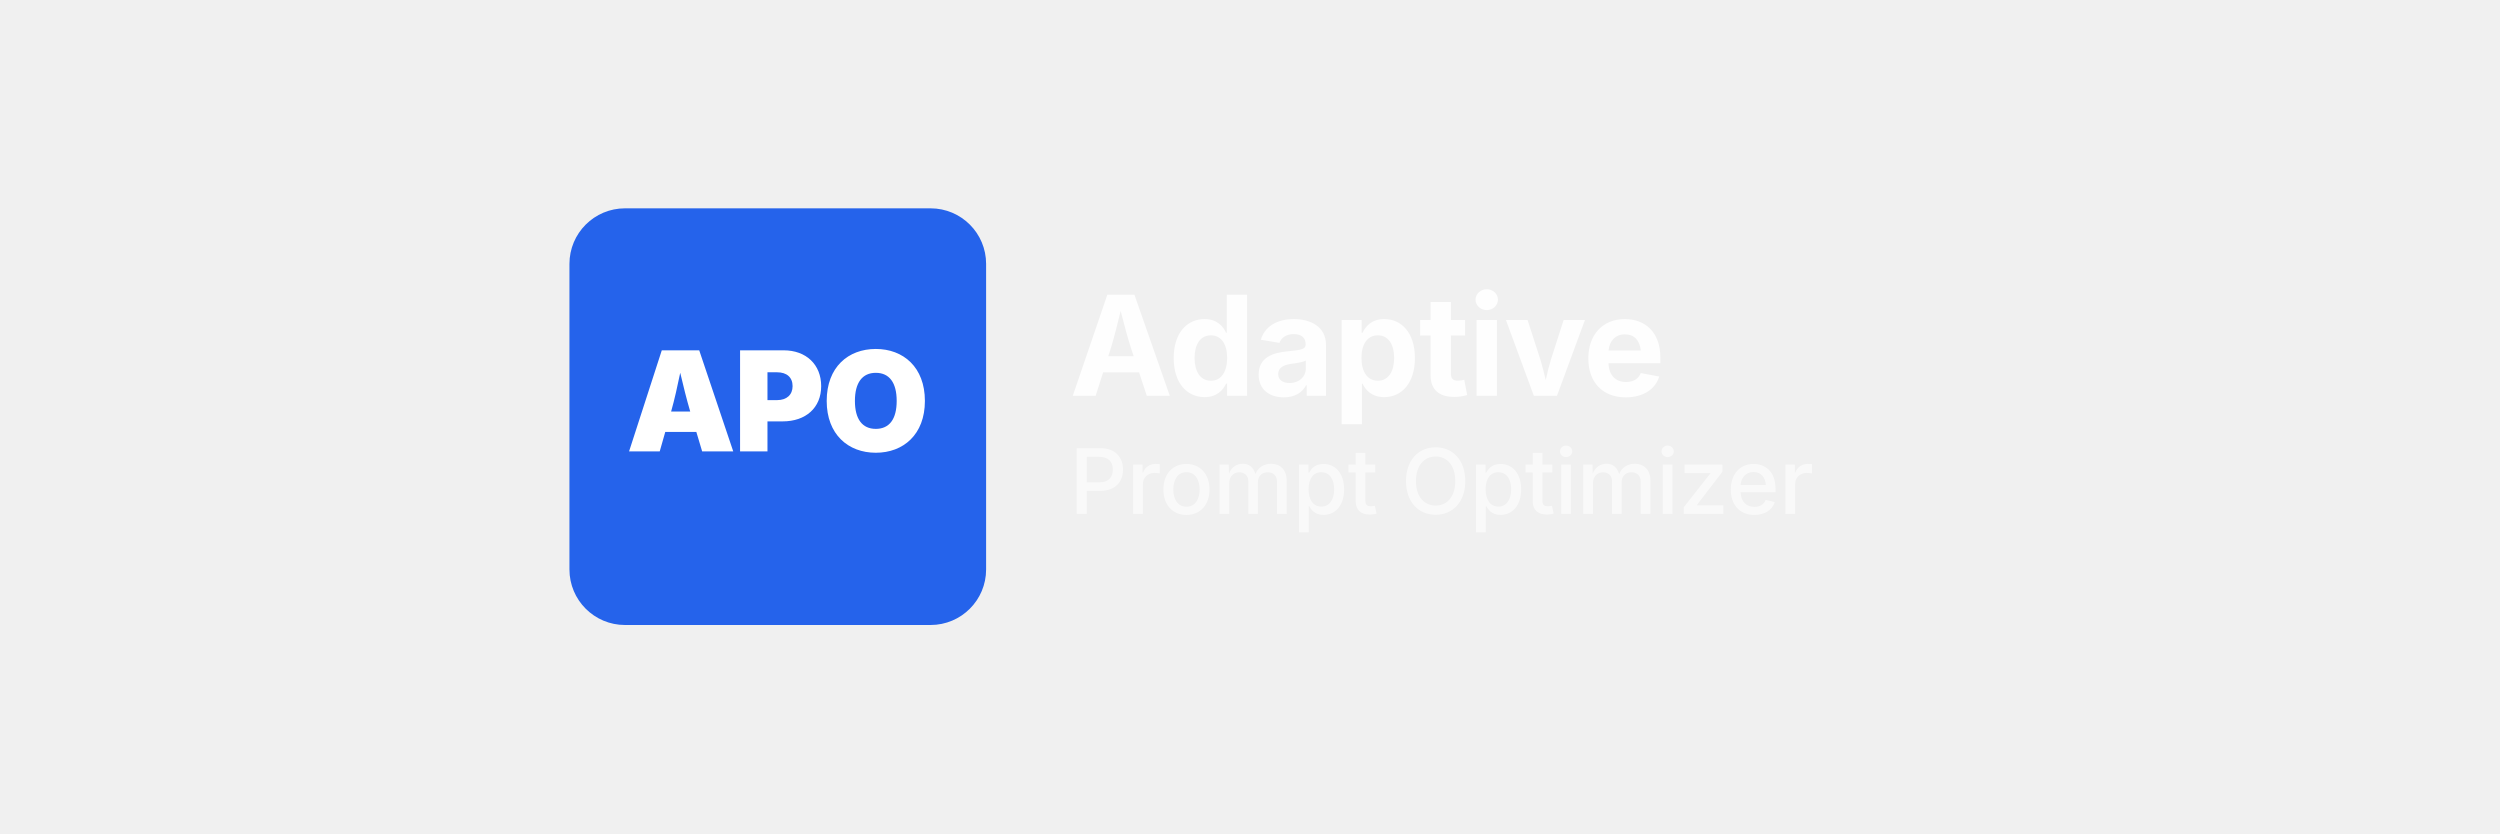
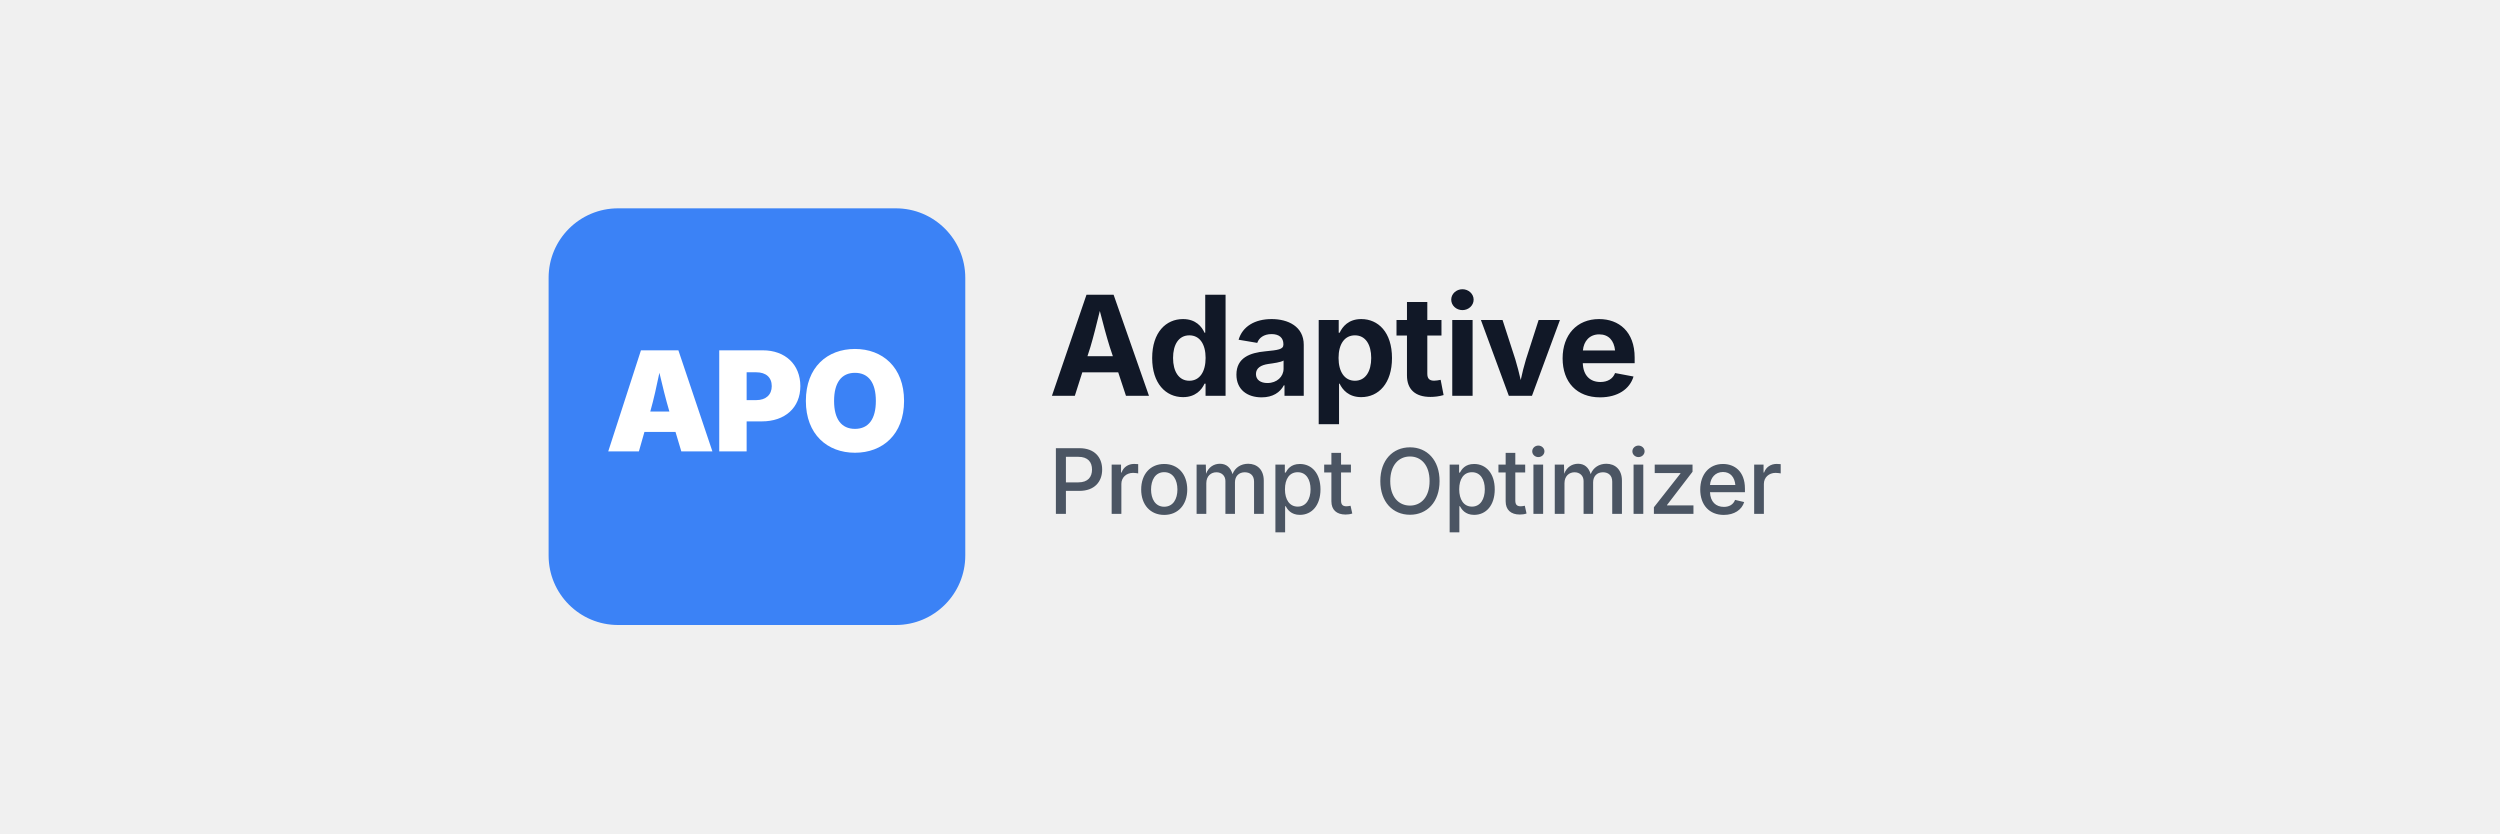
<svg xmlns="http://www.w3.org/2000/svg" width="720" height="240" viewBox="0 0 720 240">
  <rect width="720" height="240" fill="none" />
-   <g transform="translate(366,120)" text-rendering="geometricPrecision">
-     <rect x="-202" y="-60" width="120" height="120" rx="16" fill="#2563EB" />
+   <g transform="translate(360,120)" text-rendering="geometricPrecision">
+     <rect x="-202" y="-60" width="120" height="120" rx="20" fill="#3B82F6" />
    <text x="-142" y="0" dy=".25em" text-anchor="middle" alignment-baseline="middle" font-family="Inter, system-ui, -apple-system, 'Segoe UI', Roboto, Helvetica, Arial, sans-serif" font-weight="900" font-size="40" letter-spacing="-0.8" fill="#FFFFFF">APO</text>
    <g transform="translate(-58,2)">
-       <rect x="0" y="-44" width="260" height="92" fill="none" />
-       <text x="0" y="-8" font-family="Inter, system-ui, -apple-system, 'Segoe UI', Roboto, Helvetica, Arial, sans-serif" font-weight="700" font-size="40" letter-spacing="-0.5" fill="#FFFFFF" fill-opacity="0.92">Adaptive</text>
-       <text x="0" y="26" font-family="Inter, system-ui, -apple-system, 'Segoe UI', Roboto, Helvetica, Arial, sans-serif" font-weight="500" font-size="26" letter-spacing="-0.2" fill="#FFFFFF" fill-opacity="0.62">Prompt Optimizer</text>
+       <text x="0" y="-8" font-family="Inter, system-ui, -apple-system, 'Segoe UI', Roboto, Helvetica, Arial, sans-serif" font-weight="700" font-size="40" letter-spacing="-0.7" fill="#111827" lengthAdjust="spacing" textLength="260">Adaptive</text>
+       <text x="0" y="26" font-family="Inter, system-ui, -apple-system, 'Segoe UI', Roboto, Helvetica, Arial, sans-serif" font-weight="500" font-size="26" letter-spacing="-0.4" fill="#4B5563" lengthAdjust="spacing" textLength="260">Prompt Optimizer</text>
    </g>
  </g>
</svg>
